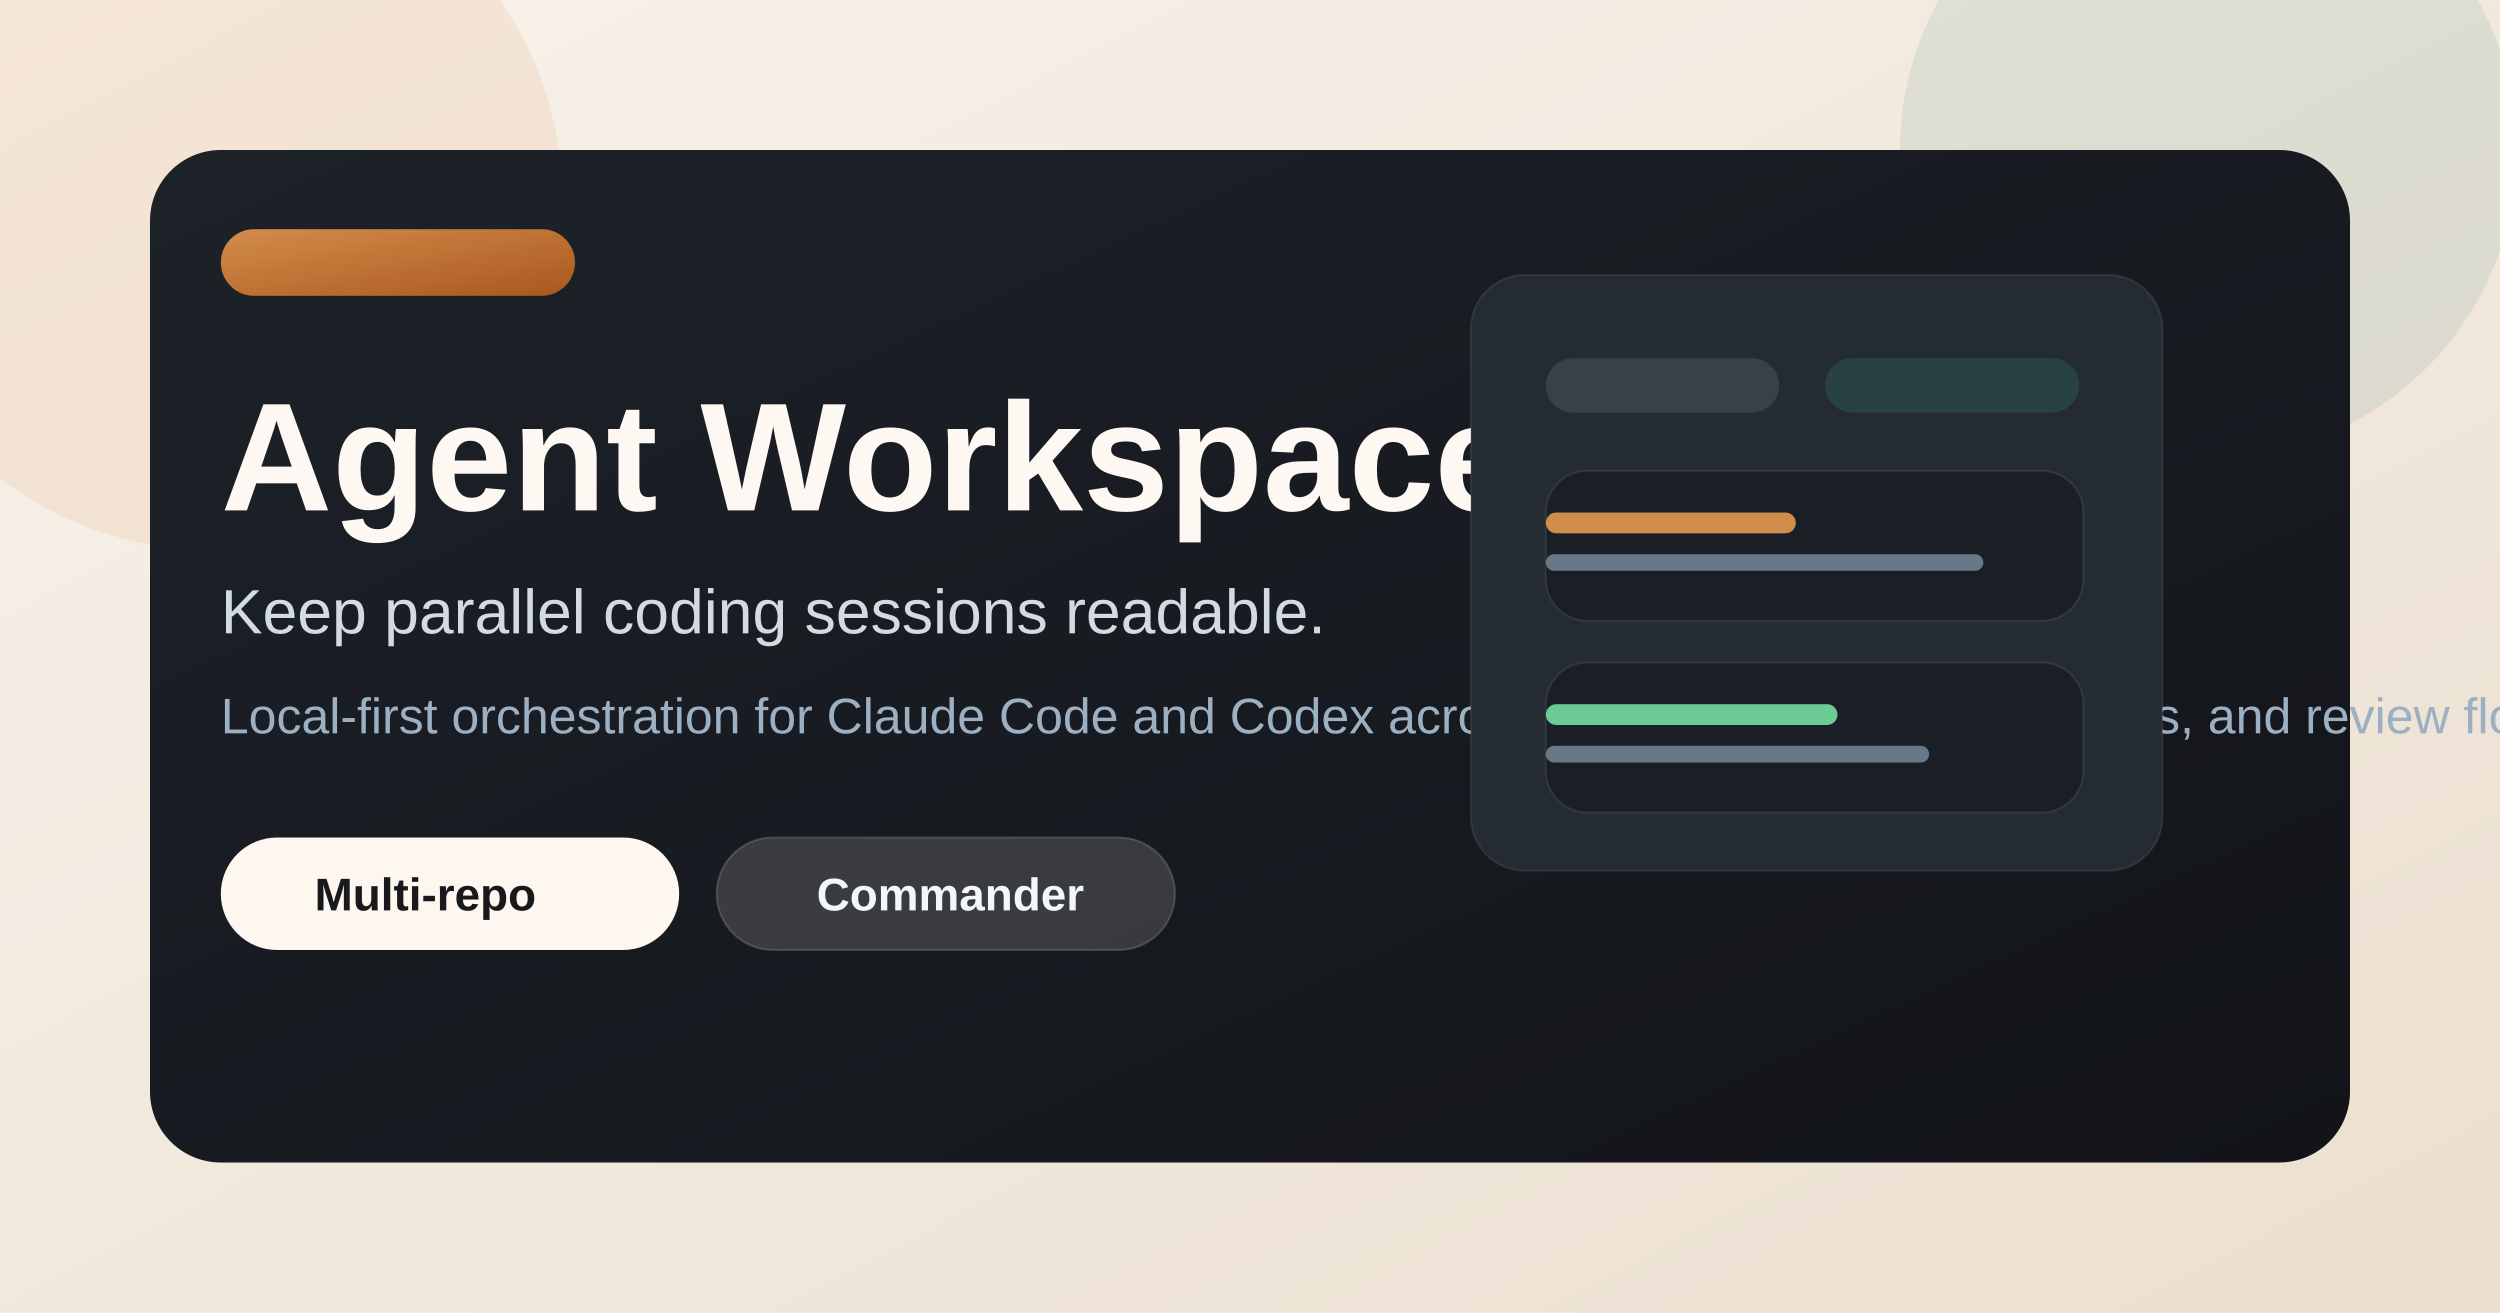
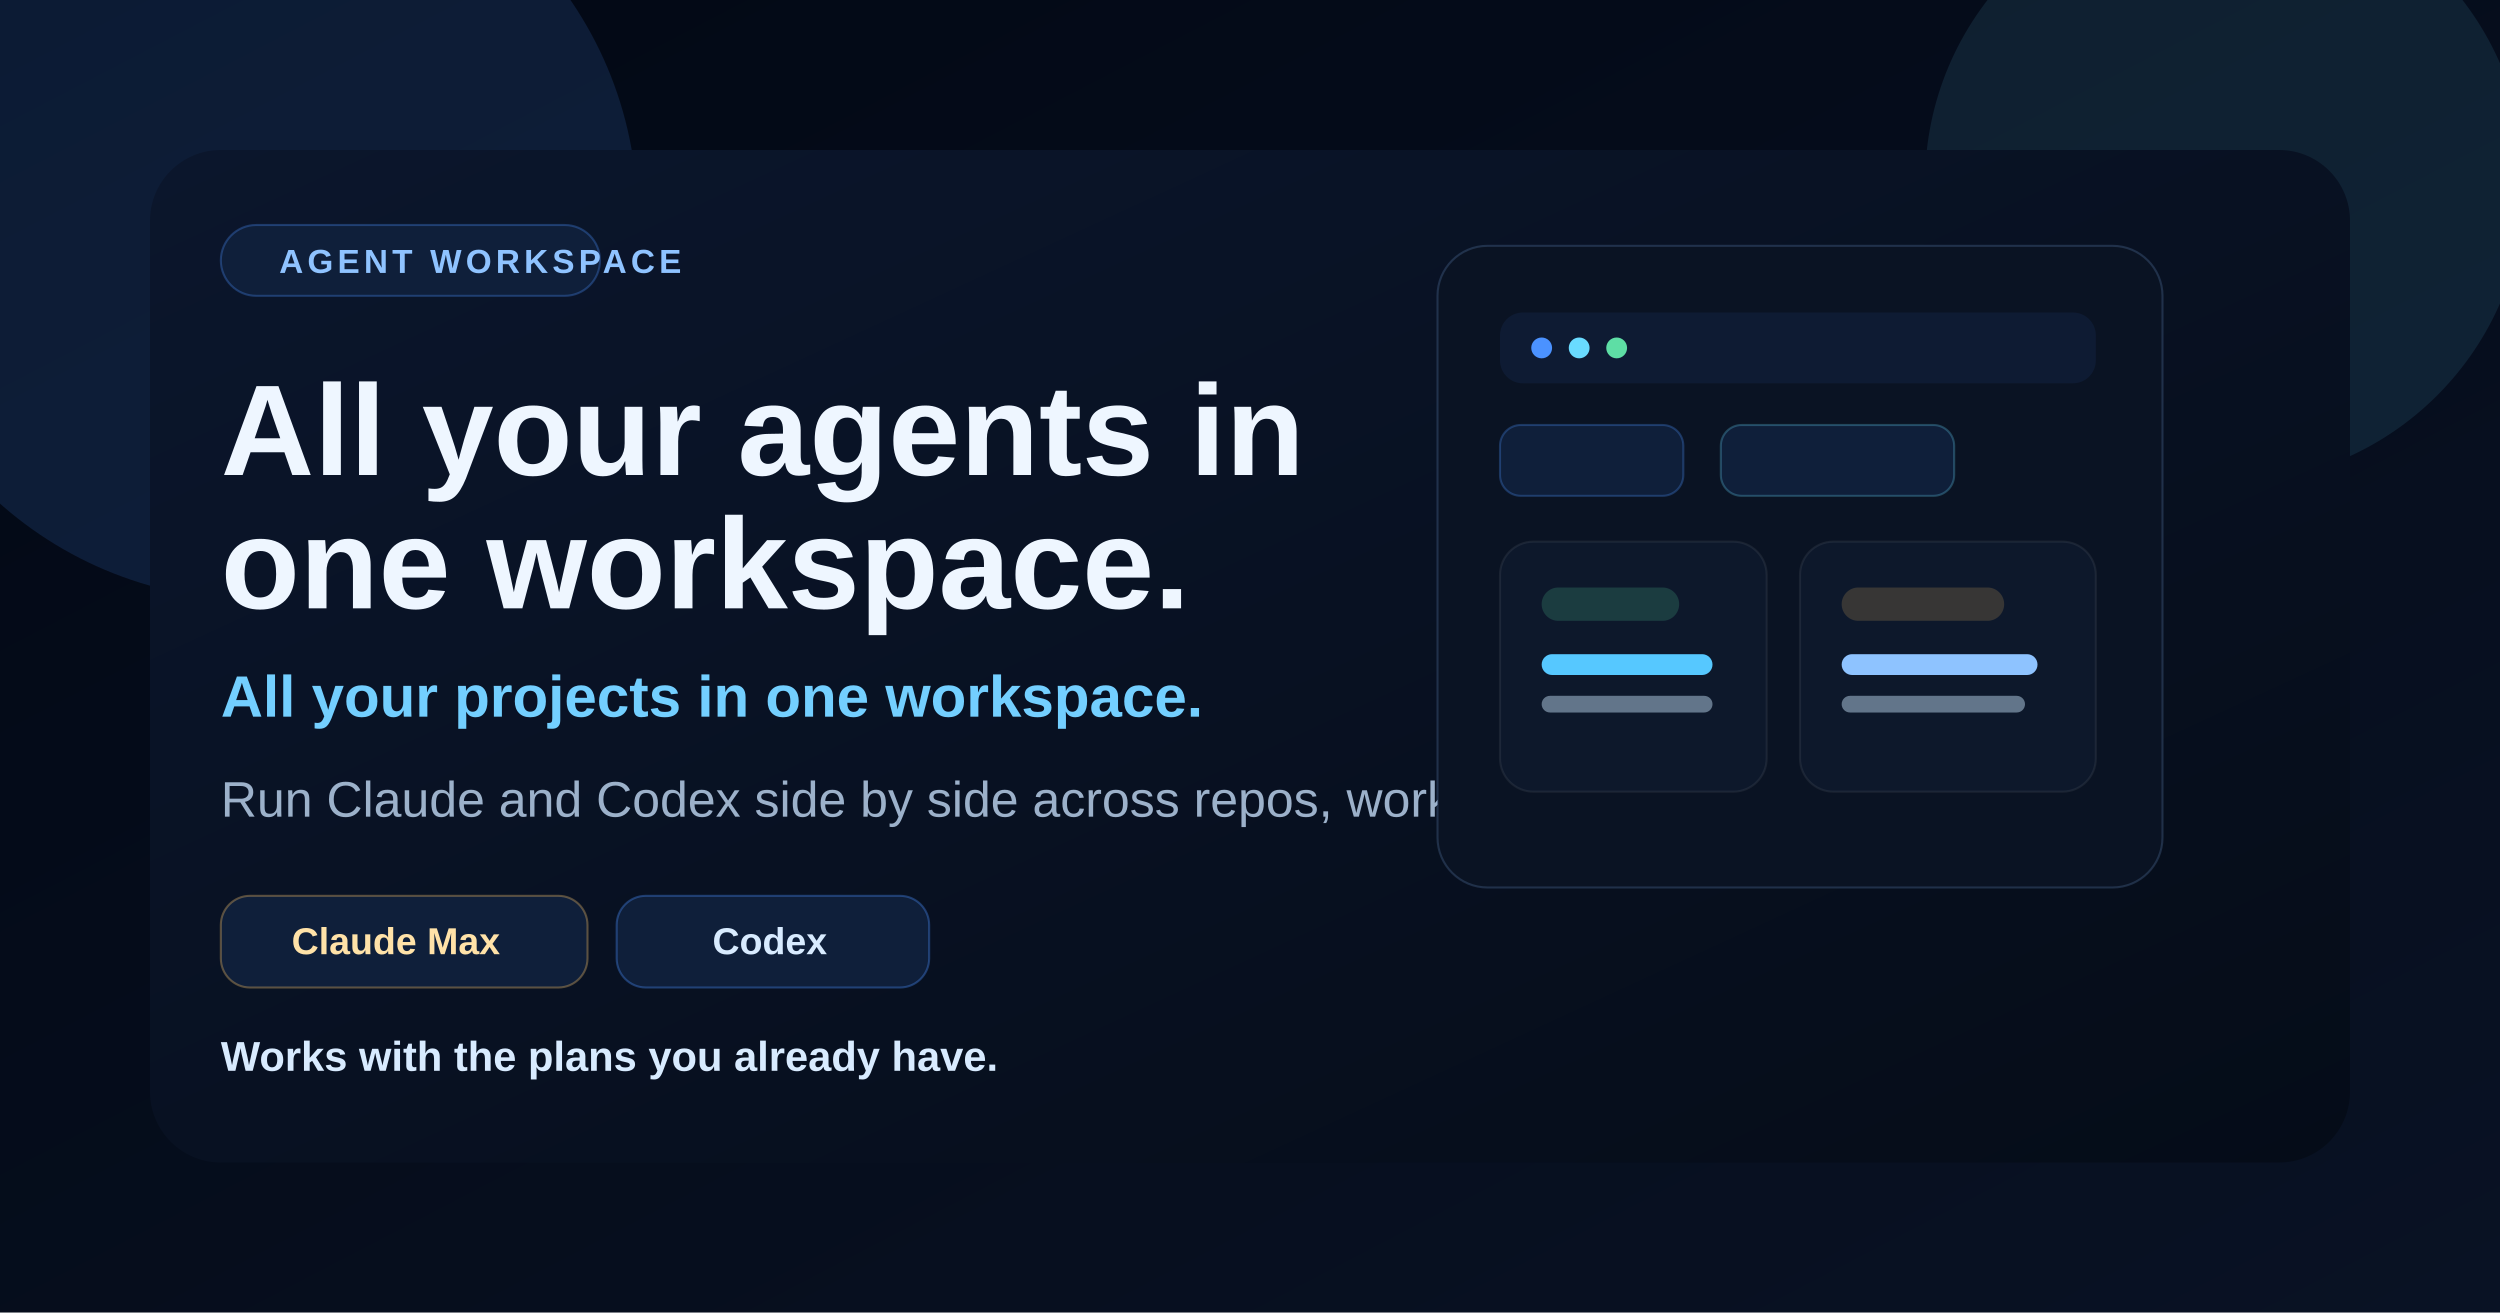
<svg xmlns="http://www.w3.org/2000/svg" width="1200" height="630" viewBox="0 0 1200 630" role="img" aria-label="Agent Workspace showcase">
  <defs>
    <linearGradient id="bg" x1="0%" y1="0%" x2="100%" y2="100%">
-       <stop offset="0%" stop-color="#f8f2ea" />
-       <stop offset="100%" stop-color="#ebdfd0" />
+       <stop offset="0%" stop-color="#020814" />
+       <stop offset="100%" stop-color="#091224" />
    </linearGradient>
    <linearGradient id="card" x1="0%" y1="0%" x2="100%" y2="100%">
-       <stop offset="0%" stop-color="#1d2229" />
-       <stop offset="100%" stop-color="#121418" />
+       <stop offset="0%" stop-color="#0b162c" />
+       <stop offset="100%" stop-color="#050c18" />
    </linearGradient>
    <linearGradient id="accent" x1="0%" y1="0%" x2="100%" y2="100%">
-       <stop offset="0%" stop-color="#d28d4c" />
-       <stop offset="100%" stop-color="#ab571d" />
+       <stop offset="0%" stop-color="#4b92ff" />
+       <stop offset="100%" stop-color="#54d4ff" />
    </linearGradient>
  </defs>
  <rect width="1200" height="630" fill="url(#bg)" />
-   <circle cx="102" cy="96" r="168" fill="#d28d4c" fill-opacity="0.12" />
-   <circle cx="1060" cy="72" r="148" fill="#2f716c" fill-opacity="0.1" />
+   <circle cx="122" cy="104" r="184" fill="#4b92ff" fill-opacity="0.14" />
+   <circle cx="1068" cy="88" r="144" fill="#69dbff" fill-opacity="0.1" />
  <rect x="72" y="72" width="1056" height="486" rx="34" fill="url(#card)" />
-   <rect x="106" y="110" width="170" height="32" rx="16" fill="url(#accent)" />
-   <text x="106" y="245" fill="#fdf8f2" font-family="Sora, Arial, sans-serif" font-size="74" font-weight="700">
-     Agent Workspace
+   <rect x="106" y="108" width="182" height="34" rx="17" fill="#0f1f3a" stroke="#4b92ff" stroke-opacity="0.3" />
+   <text x="134" y="131" fill="#8fc3ff" font-family="IBM Plex Sans, Arial, sans-serif" font-size="16" font-weight="700" letter-spacing="2">
+     AGENT WORKSPACE
  </text>
-   <text x="106" y="304" fill="#d2dbe4" font-family="Manrope, Arial, sans-serif" font-size="30">
-     Keep parallel coding sessions readable.
+   <text x="106" y="228" fill="#eef6ff" font-family="Space Grotesk, Arial, sans-serif" font-size="62" font-weight="700">
+     All your agents in
  </text>
-   <text x="106" y="352" fill="#9cb0c4" font-family="Manrope, Arial, sans-serif" font-size="24">
-     Local-first orchestration for Claude Code and Codex across workspaces, worktrees, tabs, and review flow.
+   <text x="106" y="292" fill="#eef6ff" font-family="Space Grotesk, Arial, sans-serif" font-size="62" font-weight="700">
+     one workspace.
  </text>
-   <rect x="106" y="402" width="220" height="54" rx="27" fill="#fef7f0" />
-   <text x="151" y="437" fill="#17191c" font-family="Manrope, Arial, sans-serif" font-size="22" font-weight="700">
-     Multi-repo
+   <text x="106" y="344" fill="#73cfff" font-family="IBM Plex Sans, Arial, sans-serif" font-size="28" font-weight="700">
+     All your projects in one workspace.
  </text>
-   <rect x="344" y="402" width="220" height="54" rx="27" fill="#fef7f0" fill-opacity="0.15" stroke="#fef7f0" stroke-opacity="0.16" />
-   <text x="392" y="437" fill="#f3f6fa" font-family="Manrope, Arial, sans-serif" font-size="22" font-weight="700">
-     Commander
+   <text x="106" y="392" fill="#9cb1ca" font-family="IBM Plex Sans, Arial, sans-serif" font-size="24">
+     Run Claude and Codex side by side across repos, worktrees, and reviews.
  </text>
-   <rect x="706" y="132" width="332" height="286" rx="26" fill="#252b33" stroke="#ffffff" stroke-opacity="0.08" />
-   <rect x="742" y="172" width="112" height="26" rx="13" fill="#ffffff" fill-opacity="0.1" />
-   <rect x="876" y="172" width="122" height="26" rx="13" fill="#2f716c" fill-opacity="0.32" />
-   <rect x="742" y="226" width="258" height="72" rx="20" fill="#1a1f26" stroke="#ffffff" stroke-opacity="0.08" />
-   <rect x="742" y="318" width="258" height="72" rx="20" fill="#1a1f26" stroke="#ffffff" stroke-opacity="0.08" />
-   <rect x="742" y="246" width="120" height="10" rx="5" fill="#d28d4c" />
-   <rect x="742" y="266" width="210" height="8" rx="4" fill="#8ea5bb" fill-opacity="0.66" />
-   <rect x="742" y="338" width="140" height="10" rx="5" fill="#6acb95" />
-   <rect x="742" y="358" width="184" height="8" rx="4" fill="#8ea5bb" fill-opacity="0.66" />
+   <rect x="106" y="430" width="176" height="44" rx="14" fill="#0f1f3a" stroke="#f4c068" stroke-opacity="0.34" />
+   <text x="140" y="458" fill="#ffe2a8" font-family="IBM Plex Sans, Arial, sans-serif" font-size="18" font-weight="700">
+     Claude Max
+   </text>
+   <rect x="296" y="430" width="150" height="44" rx="14" fill="#0f1f3a" stroke="#4b92ff" stroke-opacity="0.34" />
+   <text x="342" y="458" fill="#d8ebff" font-family="IBM Plex Sans, Arial, sans-serif" font-size="18" font-weight="700">
+     Codex
+   </text>
+   <text x="106" y="514" fill="#d8ebff" font-family="IBM Plex Sans, Arial, sans-serif" font-size="20" font-weight="700">
+     Works with the plans you already have.
+   </text>
+   <rect x="690" y="118" width="348" height="308" rx="24" fill="#0a1323" stroke="#8dc0ff" stroke-opacity="0.18" />
+   <rect x="720" y="150" width="286" height="34" rx="11" fill="#0e1b33" />
+   <circle cx="740" cy="167" r="5" fill="#4b92ff" />
+   <circle cx="758" cy="167" r="5" fill="#69dbff" />
+   <circle cx="776" cy="167" r="5" fill="#5edea5" />
+   <rect x="720" y="204" width="88" height="34" rx="10" fill="#0f1f3a" stroke="#4b92ff" stroke-opacity="0.28" />
+   <rect x="826" y="204" width="112" height="34" rx="10" fill="#0f1f3a" stroke="#69dbff" stroke-opacity="0.26" />
+   <rect x="720" y="260" width="128" height="120" rx="16" fill="#0d182b" stroke="#ffffff" stroke-opacity="0.07" />
+   <rect x="864" y="260" width="142" height="120" rx="16" fill="#0d182b" stroke="#ffffff" stroke-opacity="0.07" />
+   <rect x="740" y="282" width="66" height="16" rx="8" fill="#5edea5" fill-opacity="0.18" />
+   <rect x="740" y="314" width="82" height="10" rx="5" fill="#56c8ff" />
+   <rect x="740" y="334" width="82" height="8" rx="4" fill="#8ea5bb" fill-opacity="0.66" />
+   <rect x="884" y="282" width="78" height="16" rx="8" fill="#f4c068" fill-opacity="0.18" />
+   <rect x="884" y="314" width="94" height="10" rx="5" fill="#8ec3ff" />
+   <rect x="884" y="334" width="88" height="8" rx="4" fill="#8ea5bb" fill-opacity="0.66" />
</svg>
